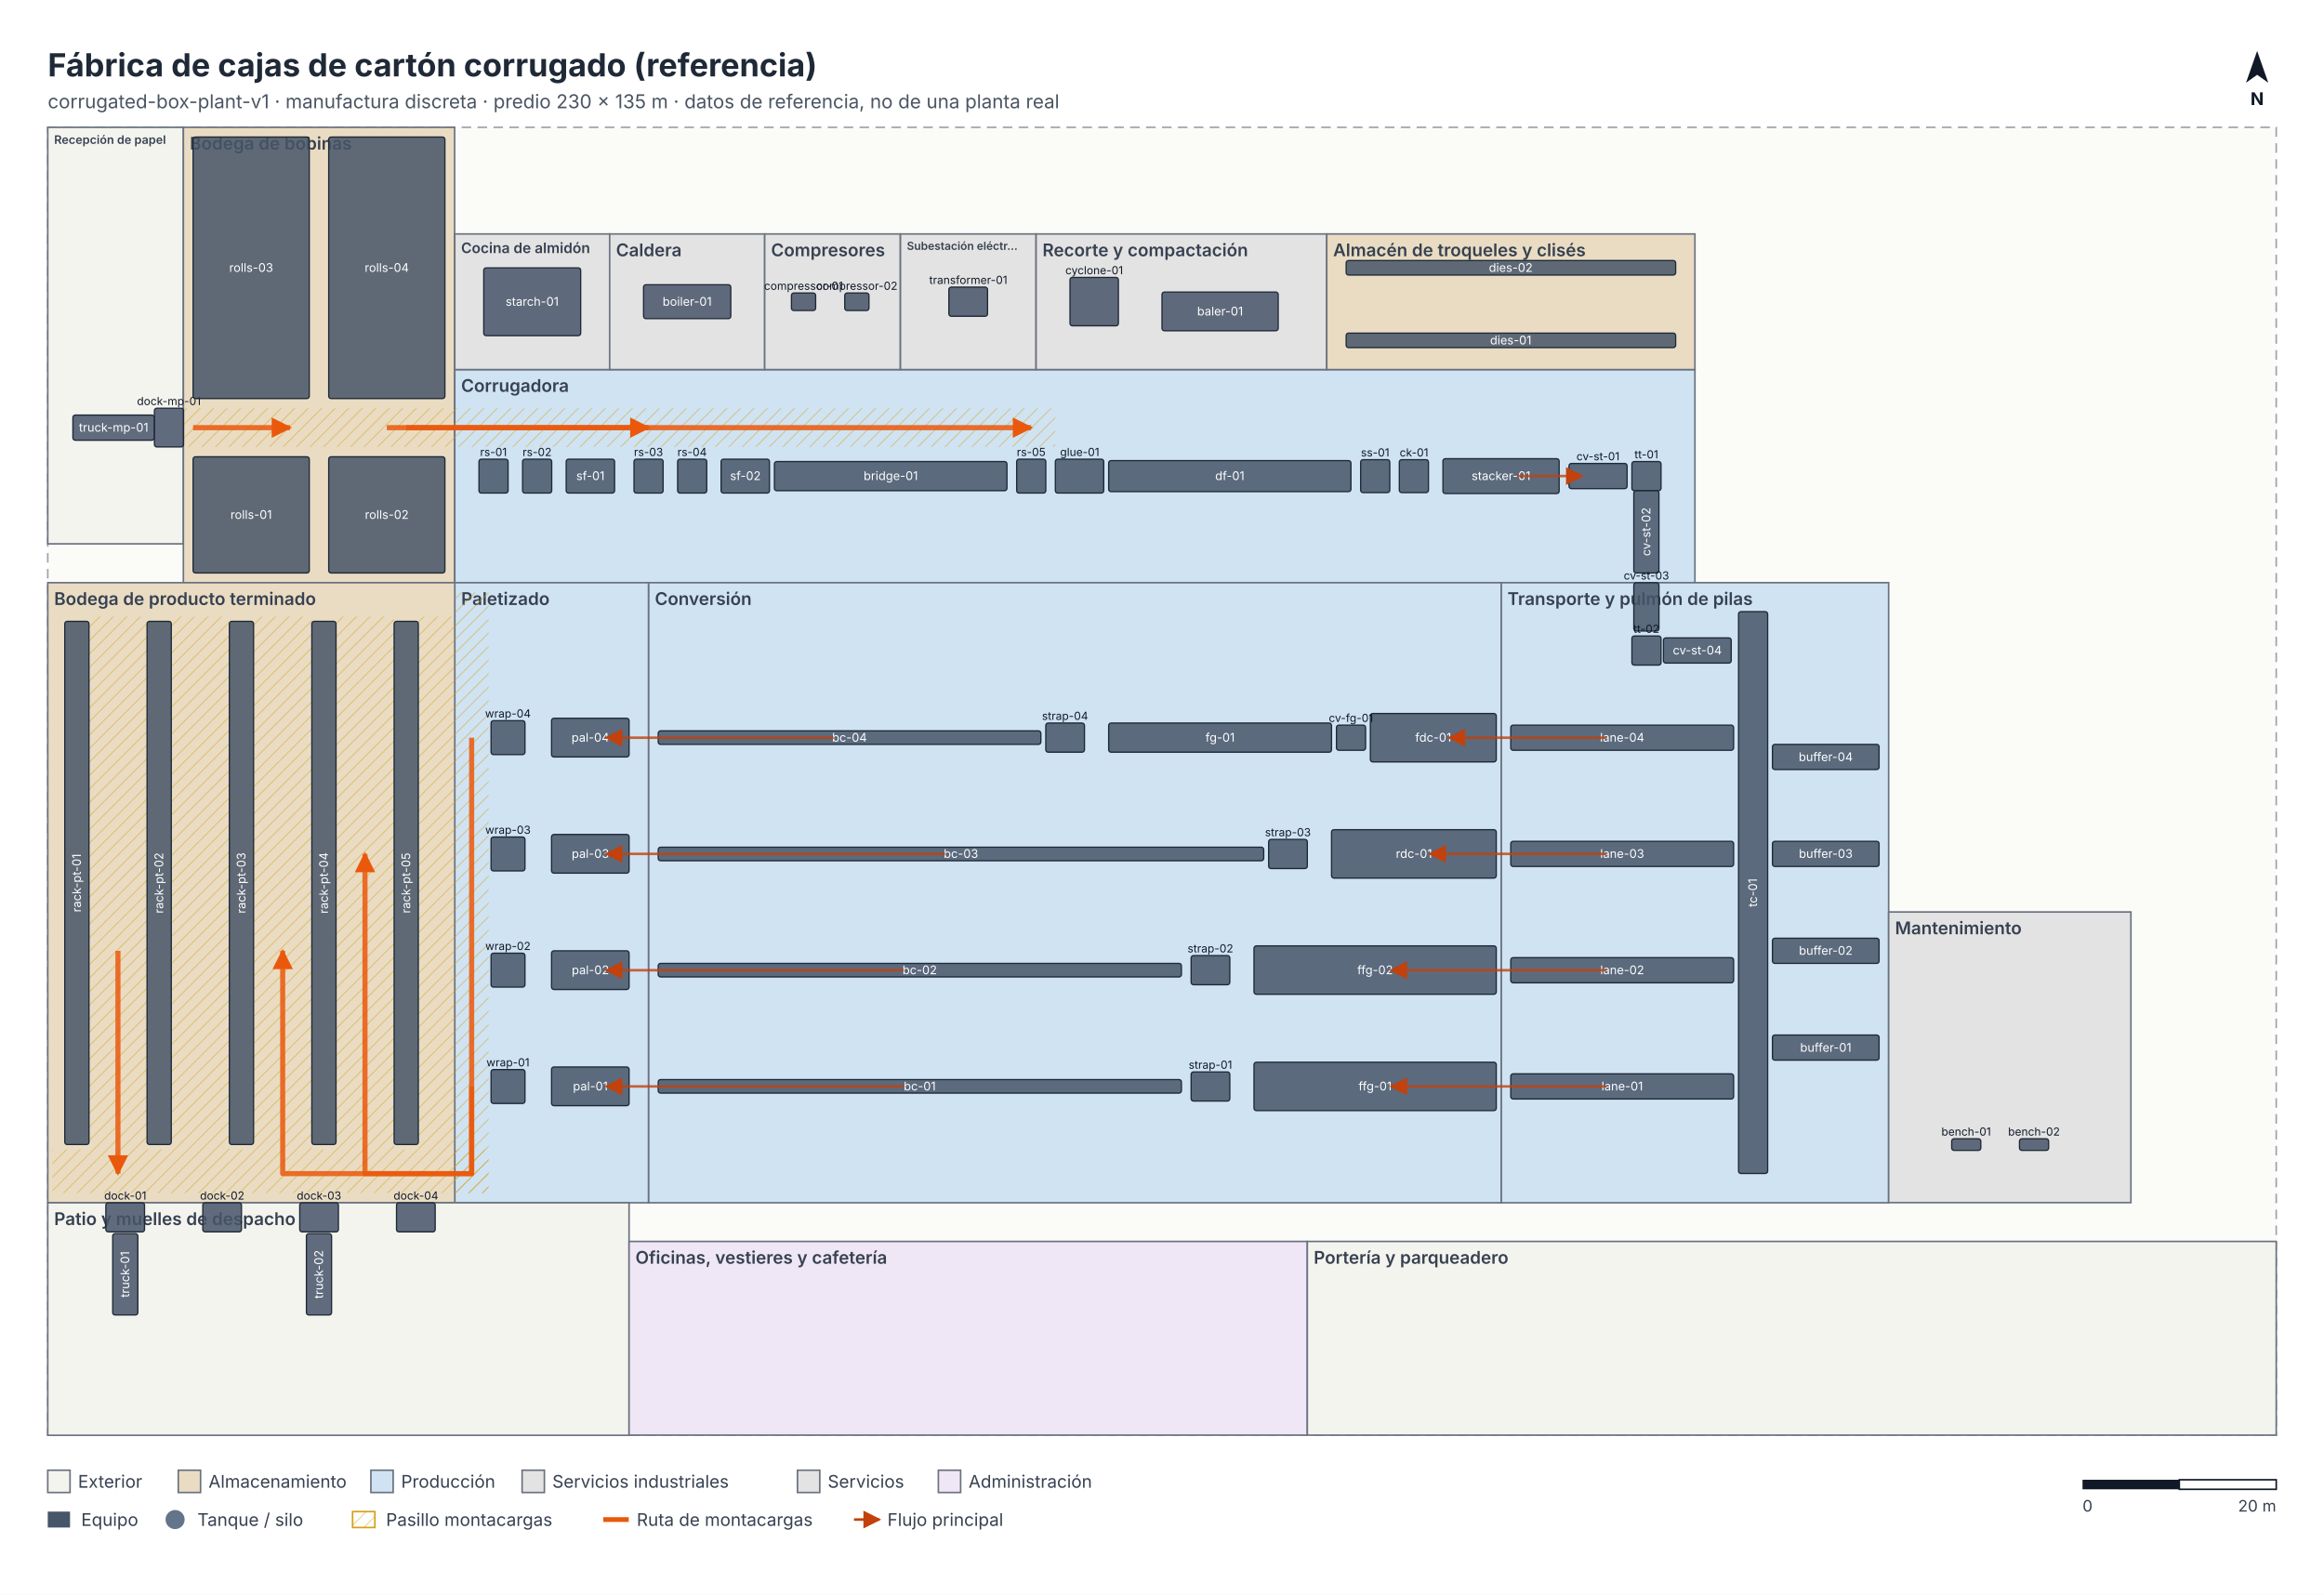
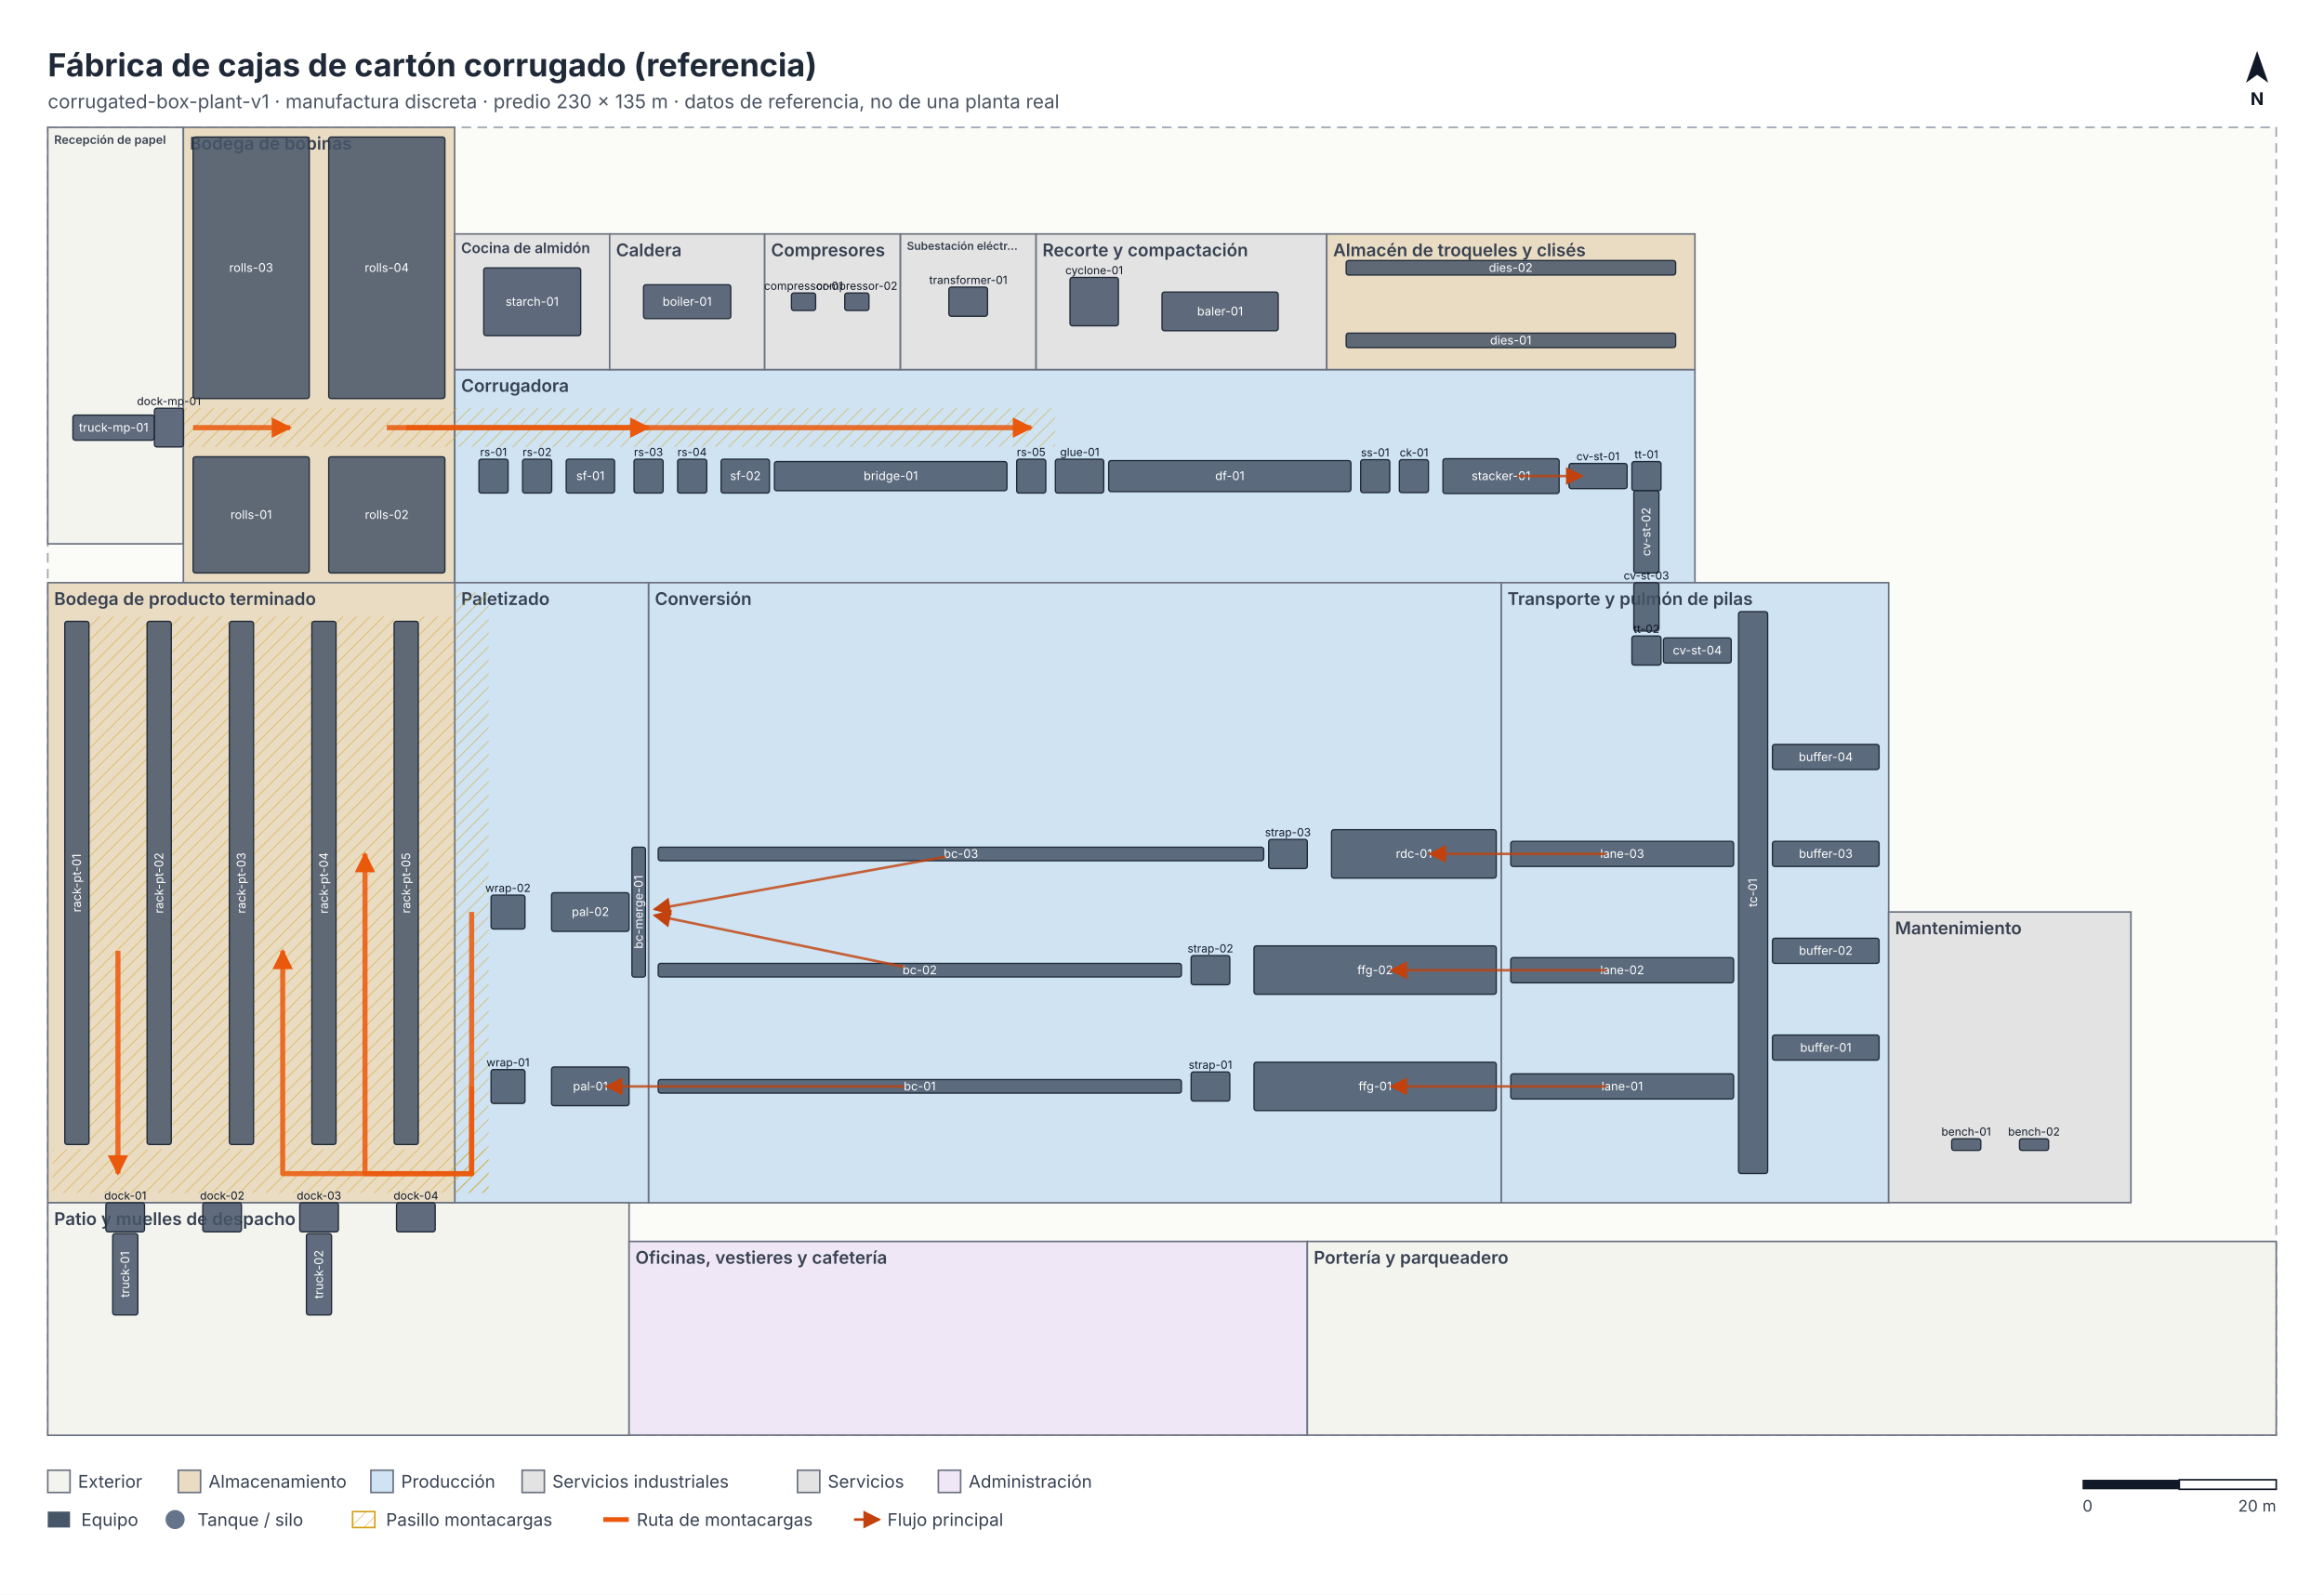
<svg xmlns="http://www.w3.org/2000/svg" width="1460" height="1002" viewBox="0 0 1460 1002" font-family="Inter, Helvetica, Arial, sans-serif">
  <defs>
    <pattern id="hatch" width="6" height="6" patternUnits="userSpaceOnUse" patternTransform="rotate(45)">
      <line x1="0" y1="0" x2="0" y2="6" stroke="#d4a017" stroke-width="1.2" stroke-opacity="0.45" />
    </pattern>
    <marker id="arrow" viewBox="0 0 10 10" refX="9" refY="5" markerWidth="7" markerHeight="7" orient="auto-start-reverse">
      <path d="M0,0 L10,5 L0,10 z" fill="#c2410c" />
    </marker>
    <marker id="arrow-forklift" viewBox="0 0 10 10" refX="9" refY="5" markerWidth="4" markerHeight="4" orient="auto">
      <path d="M0,0 L10,5 L0,10 z" fill="#ea580c" />
    </marker>
    <marker id="arrow-pedestrian" viewBox="0 0 10 10" refX="9" refY="5" markerWidth="4" markerHeight="4" orient="auto">
      <path d="M0,0 L10,5 L0,10 z" fill="#15803d" />
    </marker>
    <marker id="arrow-cart" viewBox="0 0 10 10" refX="9" refY="5" markerWidth="4" markerHeight="4" orient="auto">
      <path d="M0,0 L10,5 L0,10 z" fill="#0284c7" />
    </marker>
  </defs>
  <rect width="100%" height="100%" fill="#ffffff" />
  <text x="30" y="48" font-size="20" font-weight="700" fill="#1f2937">Fábrica de cajas de cartón corrugado (referencia)</text>
  <text x="30" y="68" font-size="12" fill="#4b5563">corrugated-box-plant-v1 · manufactura discreta · predio 230 × 135 m · datos de referencia, no de una planta real</text>
  <rect x="30.0" y="80.0" width="1400.0" height="821.739" fill="#fbfbf8" stroke="#9ca3af" stroke-dasharray="6 4" />
  <rect x="30.0" y="80.0" width="85.2" height="261.7" fill="#f4f4ef" stroke="#6b7280" stroke-width="1" />
  <text x="34.0" y="90.4" font-size="7.396" font-weight="600" fill="#374151">Recepción de papel</text>
  <rect x="115.2" y="80.0" width="170.4" height="286.1" fill="#e9dcc3" stroke="#6b7280" stroke-width="1" />
  <text x="119.2" y="94.0" font-size="11.0" font-weight="600" fill="#374151">Bodega de bobinas</text>
  <rect x="285.7" y="232.2" width="779.1" height="133.9" fill="#cfe3f2" stroke="#6b7280" stroke-width="1" />
  <text x="289.7" y="246.2" font-size="11.0" font-weight="600" fill="#374151">Corrugadora</text>
  <rect x="285.7" y="147.0" width="97.4" height="85.2" fill="#e3e3e3" stroke="#6b7280" stroke-width="1" />
  <text x="289.7" y="159.0" font-size="9.066" font-weight="600" fill="#374151">Cocina de almidón</text>
  <rect x="383.0" y="147.0" width="97.4" height="85.2" fill="#e3e3e3" stroke="#6b7280" stroke-width="1" />
  <text x="387.0" y="161.0" font-size="11.0" font-weight="600" fill="#374151">Caldera</text>
  <rect x="480.4" y="147.0" width="85.2" height="85.2" fill="#e3e3e3" stroke="#6b7280" stroke-width="1" />
  <text x="484.4" y="161.0" font-size="11.0" font-weight="600" fill="#374151">Compresores</text>
  <rect x="565.7" y="147.0" width="85.2" height="85.2" fill="#e3e3e3" stroke="#6b7280" stroke-width="1" />
  <text x="569.7" y="157.0" font-size="7.0" font-weight="600" fill="#374151">Subestación eléctr…</text>
  <rect x="650.9" y="147.0" width="182.6" height="85.2" fill="#e3e3e3" stroke="#6b7280" stroke-width="1" />
  <text x="654.9" y="161.0" font-size="11.0" font-weight="600" fill="#374151">Recorte y compactación</text>
  <rect x="833.5" y="147.0" width="231.3" height="85.2" fill="#e9dcc3" stroke="#6b7280" stroke-width="1" />
  <text x="837.5" y="161.0" font-size="11.0" font-weight="600" fill="#374151">Almacén de troqueles y clisés</text>
  <rect x="943.0" y="366.1" width="243.5" height="389.6" fill="#cfe3f2" stroke="#6b7280" stroke-width="1" />
  <text x="947.0" y="380.1" font-size="11.0" font-weight="600" fill="#374151">Transporte y pulmón de pilas</text>
  <rect x="407.4" y="366.1" width="535.7" height="389.6" fill="#cfe3f2" stroke="#6b7280" stroke-width="1" />
  <text x="411.4" y="380.1" font-size="11.0" font-weight="600" fill="#374151">Conversión</text>
  <rect x="285.7" y="366.1" width="121.7" height="389.6" fill="#cfe3f2" stroke="#6b7280" stroke-width="1" />
  <text x="289.7" y="380.1" font-size="11.0" font-weight="600" fill="#374151">Paletizado</text>
  <rect x="30.0" y="366.1" width="255.7" height="389.6" fill="#e9dcc3" stroke="#6b7280" stroke-width="1" />
  <text x="34.0" y="380.1" font-size="11.0" font-weight="600" fill="#374151">Bodega de producto terminado</text>
  <rect x="30.0" y="755.7" width="365.2" height="146.1" fill="#f4f4ef" stroke="#6b7280" stroke-width="1" />
  <text x="34.0" y="769.7" font-size="11.0" font-weight="600" fill="#374151">Patio y muelles de despacho</text>
  <rect x="395.2" y="780.0" width="426.1" height="121.7" fill="#efe7f5" stroke="#6b7280" stroke-width="1" />
  <text x="399.2" y="794.0" font-size="11.0" font-weight="600" fill="#374151">Oficinas, vestieres y cafetería</text>
  <rect x="821.3" y="780.0" width="608.7" height="121.7" fill="#f4f4ef" stroke="#6b7280" stroke-width="1" />
  <text x="825.3" y="794.0" font-size="11.0" font-weight="600" fill="#374151">Portería y parqueadero</text>
  <rect x="1186.5" y="573.0" width="152.2" height="182.6" fill="#e3e3e3" stroke="#6b7280" stroke-width="1" />
  <text x="1190.5" y="587.0" font-size="11.0" font-weight="600" fill="#374151">Mantenimiento</text>
  <rect x="115.2" y="256.5" width="547.8" height="24.3" fill="url(#hatch)" stroke="none" />
  <rect x="285.7" y="372.2" width="21.3" height="377.4" fill="url(#hatch)" stroke="none" />
  <rect x="33.0" y="722.2" width="273.9" height="27.4" fill="url(#hatch)" stroke="none" />
  <rect x="55.9" y="387.4" width="36.5" height="334.8" fill="url(#hatch)" stroke="none" />
  <rect x="107.6" y="387.4" width="36.5" height="334.8" fill="url(#hatch)" stroke="none" />
  <rect x="159.3" y="387.4" width="36.5" height="334.8" fill="url(#hatch)" stroke="none" />
  <rect x="211.1" y="387.4" width="36.5" height="334.8" fill="url(#hatch)" stroke="none" />
  <rect x="262.8" y="387.4" width="22.8" height="334.8" fill="url(#hatch)" stroke="none" />
  <rect x="97.0" y="256.5" width="18.3" height="24.3" rx="1.5" fill="#475569" fill-opacity="0.85" stroke="#1f2937" stroke-width="0.8" />
  <text x="106.1" y="254.5" font-size="7.0" text-anchor="middle" fill="#111827">dock-mp-01</text>
  <rect x="45.8" y="260.8" width="51.1" height="15.8" rx="1.5" fill="#475569" fill-opacity="0.85" stroke="#1f2937" stroke-width="0.8" />
  <text x="71.4" y="271.2" font-size="7.5" text-anchor="middle" fill="#ffffff">truck-mp-01</text>
  <rect x="121.3" y="287.0" width="73.0" height="73.0" rx="1.5" fill="#475569" fill-opacity="0.85" stroke="#1f2937" stroke-width="0.8" />
  <text x="157.8" y="326.0" font-size="7.5" text-anchor="middle" fill="#ffffff">rolls-01</text>
  <rect x="206.5" y="287.0" width="73.0" height="73.0" rx="1.5" fill="#475569" fill-opacity="0.85" stroke="#1f2937" stroke-width="0.8" />
  <text x="243.0" y="326.0" font-size="7.5" text-anchor="middle" fill="#ffffff">rolls-02</text>
  <rect x="121.3" y="86.1" width="73.0" height="164.3" rx="1.5" fill="#475569" fill-opacity="0.85" stroke="#1f2937" stroke-width="0.8" />
  <text x="157.8" y="170.8" font-size="7.5" text-anchor="middle" fill="#ffffff">rolls-03</text>
  <rect x="206.5" y="86.1" width="73.0" height="164.3" rx="1.5" fill="#475569" fill-opacity="0.85" stroke="#1f2937" stroke-width="0.8" />
  <text x="243.0" y="170.8" font-size="7.5" text-anchor="middle" fill="#ffffff">rolls-04</text>
  <rect x="300.9" y="288.5" width="18.3" height="21.3" rx="1.5" fill="#475569" fill-opacity="0.85" stroke="#1f2937" stroke-width="0.8" />
  <text x="310.0" y="286.5" font-size="7.0" text-anchor="middle" fill="#111827">rs-01</text>
  <rect x="328.3" y="288.5" width="18.3" height="21.3" rx="1.5" fill="#475569" fill-opacity="0.85" stroke="#1f2937" stroke-width="0.8" />
  <text x="337.4" y="286.5" font-size="7.0" text-anchor="middle" fill="#111827">rs-02</text>
  <rect x="355.7" y="288.5" width="30.4" height="21.3" rx="1.5" fill="#475569" fill-opacity="0.85" stroke="#1f2937" stroke-width="0.8" />
  <text x="370.9" y="301.6" font-size="7.5" text-anchor="middle" fill="#ffffff">sf-01</text>
  <rect x="398.3" y="288.5" width="18.3" height="21.3" rx="1.5" fill="#475569" fill-opacity="0.85" stroke="#1f2937" stroke-width="0.8" />
  <text x="407.4" y="286.5" font-size="7.0" text-anchor="middle" fill="#111827">rs-03</text>
  <rect x="425.7" y="288.5" width="18.3" height="21.3" rx="1.5" fill="#475569" fill-opacity="0.85" stroke="#1f2937" stroke-width="0.8" />
  <text x="434.8" y="286.5" font-size="7.0" text-anchor="middle" fill="#111827">rs-04</text>
  <rect x="453.0" y="288.5" width="30.4" height="21.3" rx="1.5" fill="#475569" fill-opacity="0.85" stroke="#1f2937" stroke-width="0.8" />
  <text x="468.3" y="301.6" font-size="7.5" text-anchor="middle" fill="#ffffff">sf-02</text>
  <rect x="486.5" y="290.0" width="146.1" height="18.3" rx="1.5" fill="#475569" fill-opacity="0.85" stroke="#1f2937" stroke-width="0.8" />
  <text x="559.6" y="301.6" font-size="7.5" text-anchor="middle" fill="#ffffff">bridge-01</text>
  <rect x="638.7" y="288.5" width="18.3" height="21.3" rx="1.5" fill="#475569" fill-opacity="0.85" stroke="#1f2937" stroke-width="0.8" />
  <text x="647.8" y="286.5" font-size="7.0" text-anchor="middle" fill="#111827">rs-05</text>
  <rect x="663.0" y="288.5" width="30.4" height="21.3" rx="1.5" fill="#475569" fill-opacity="0.85" stroke="#1f2937" stroke-width="0.8" />
  <text x="678.3" y="286.5" font-size="7.0" text-anchor="middle" fill="#111827">glue-01</text>
  <rect x="696.5" y="289.4" width="152.2" height="19.5" rx="1.5" fill="#475569" fill-opacity="0.85" stroke="#1f2937" stroke-width="0.8" />
  <text x="772.6" y="301.6" font-size="7.5" text-anchor="middle" fill="#ffffff">df-01</text>
  <rect x="854.8" y="288.8" width="18.3" height="20.7" rx="1.5" fill="#475569" fill-opacity="0.85" stroke="#1f2937" stroke-width="0.8" />
  <text x="863.9" y="286.8" font-size="7.0" text-anchor="middle" fill="#111827">ss-01</text>
  <rect x="879.1" y="288.8" width="18.3" height="20.7" rx="1.5" fill="#475569" fill-opacity="0.85" stroke="#1f2937" stroke-width="0.8" />
  <text x="888.3" y="286.8" font-size="7.0" text-anchor="middle" fill="#111827">ck-01</text>
  <rect x="906.5" y="288.2" width="73.0" height="21.9" rx="1.5" fill="#475569" fill-opacity="0.85" stroke="#1f2937" stroke-width="0.8" />
  <text x="943.0" y="301.6" font-size="7.5" text-anchor="middle" fill="#ffffff">stacker-01</text>
  <rect x="985.7" y="291.2" width="36.5" height="15.8" rx="1.5" fill="#475569" fill-opacity="0.85" stroke="#1f2937" stroke-width="0.8" />
  <text x="1003.9" y="289.2" font-size="7.0" text-anchor="middle" fill="#111827">cv-st-01</text>
  <rect x="1025.2" y="290.0" width="18.3" height="18.3" rx="1.5" fill="#475569" fill-opacity="0.85" stroke="#1f2937" stroke-width="0.8" />
  <text x="1034.3" y="288.0" font-size="7.0" text-anchor="middle" fill="#111827">tt-01</text>
  <rect x="1026.4" y="308.3" width="15.8" height="51.7" rx="1.5" fill="#475569" fill-opacity="0.85" stroke="#1f2937" stroke-width="0.8" />
  <text x="1034.3" y="336.6" font-size="7.5" text-anchor="middle" fill="#ffffff" transform="rotate(-90 1034.3 334.1)">cv-st-02</text>
  <rect x="1026.4" y="366.1" width="15.8" height="30.4" rx="1.5" fill="#475569" fill-opacity="0.85" stroke="#1f2937" stroke-width="0.8" />
  <text x="1034.3" y="364.1" font-size="7.0" text-anchor="middle" fill="#111827">cv-st-03</text>
  <rect x="1025.2" y="399.6" width="18.3" height="18.3" rx="1.5" fill="#475569" fill-opacity="0.85" stroke="#1f2937" stroke-width="0.8" />
  <text x="1034.3" y="397.6" font-size="7.0" text-anchor="middle" fill="#111827">tt-02</text>
  <rect x="1045.0" y="400.8" width="42.6" height="15.8" rx="1.5" fill="#475569" fill-opacity="0.85" stroke="#1f2937" stroke-width="0.8" />
  <text x="1066.3" y="411.2" font-size="7.5" text-anchor="middle" fill="#ffffff">cv-st-04</text>
  <rect x="1092.2" y="384.3" width="18.3" height="353.0" rx="1.5" fill="#475569" fill-opacity="0.85" stroke="#1f2937" stroke-width="0.8" />
  <text x="1101.3" y="563.4" font-size="7.5" text-anchor="middle" fill="#ffffff" transform="rotate(-90 1101.3 560.9)">tc-01</text>
  <rect x="949.1" y="674.7" width="140.0" height="15.8" rx="1.5" fill="#475569" fill-opacity="0.85" stroke="#1f2937" stroke-width="0.8" />
  <text x="1019.1" y="685.1" font-size="7.5" text-anchor="middle" fill="#ffffff">lane-01</text>
  <rect x="949.1" y="601.7" width="140.0" height="15.8" rx="1.5" fill="#475569" fill-opacity="0.85" stroke="#1f2937" stroke-width="0.8" />
  <text x="1019.1" y="612.1" font-size="7.5" text-anchor="middle" fill="#ffffff">lane-02</text>
  <rect x="949.1" y="528.6" width="140.0" height="15.8" rx="1.5" fill="#475569" fill-opacity="0.85" stroke="#1f2937" stroke-width="0.8" />
  <text x="1019.1" y="539.0" font-size="7.5" text-anchor="middle" fill="#ffffff">lane-03</text>
-   <rect x="949.1" y="455.6" width="140.0" height="15.8" rx="1.5" fill="#475569" fill-opacity="0.85" stroke="#1f2937" stroke-width="0.8" />
-   <text x="1019.1" y="466.0" font-size="7.5" text-anchor="middle" fill="#ffffff">lane-04</text>
  <rect x="1113.5" y="650.3" width="67.0" height="15.8" rx="1.5" fill="#475569" fill-opacity="0.85" stroke="#1f2937" stroke-width="0.8" />
  <text x="1147.0" y="660.8" font-size="7.5" text-anchor="middle" fill="#ffffff">buffer-01</text>
  <rect x="1113.5" y="589.5" width="67.0" height="15.8" rx="1.5" fill="#475569" fill-opacity="0.85" stroke="#1f2937" stroke-width="0.8" />
  <text x="1147.0" y="599.9" font-size="7.5" text-anchor="middle" fill="#ffffff">buffer-02</text>
  <rect x="1113.5" y="528.6" width="67.0" height="15.8" rx="1.5" fill="#475569" fill-opacity="0.85" stroke="#1f2937" stroke-width="0.8" />
  <text x="1147.0" y="539.0" font-size="7.5" text-anchor="middle" fill="#ffffff">buffer-03</text>
  <rect x="1113.5" y="467.7" width="67.0" height="15.8" rx="1.5" fill="#475569" fill-opacity="0.85" stroke="#1f2937" stroke-width="0.8" />
  <text x="1147.0" y="478.2" font-size="7.5" text-anchor="middle" fill="#ffffff">buffer-04</text>
  <rect x="787.8" y="667.4" width="152.2" height="30.4" rx="1.5" fill="#475569" fill-opacity="0.85" stroke="#1f2937" stroke-width="0.8" />
  <text x="863.9" y="685.1" font-size="7.5" text-anchor="middle" fill="#ffffff">ffg-01</text>
  <rect x="748.3" y="673.5" width="24.3" height="18.3" rx="1.5" fill="#475569" fill-opacity="0.85" stroke="#1f2937" stroke-width="0.8" />
  <text x="760.4" y="671.5" font-size="7.0" text-anchor="middle" fill="#111827">strap-01</text>
  <rect x="413.5" y="678.3" width="328.7" height="8.5" rx="1.5" fill="#475569" fill-opacity="0.85" stroke="#1f2937" stroke-width="0.8" />
  <text x="577.8" y="685.1" font-size="7.5" text-anchor="middle" fill="#ffffff">bc-01</text>
  <rect x="787.8" y="594.3" width="152.2" height="30.4" rx="1.5" fill="#475569" fill-opacity="0.85" stroke="#1f2937" stroke-width="0.8" />
  <text x="863.9" y="612.1" font-size="7.5" text-anchor="middle" fill="#ffffff">ffg-02</text>
  <rect x="748.3" y="600.4" width="24.3" height="18.3" rx="1.5" fill="#475569" fill-opacity="0.85" stroke="#1f2937" stroke-width="0.8" />
  <text x="760.4" y="598.4" font-size="7.0" text-anchor="middle" fill="#111827">strap-02</text>
  <rect x="413.5" y="605.3" width="328.7" height="8.5" rx="1.5" fill="#475569" fill-opacity="0.85" stroke="#1f2937" stroke-width="0.8" />
  <text x="577.8" y="612.1" font-size="7.5" text-anchor="middle" fill="#ffffff">bc-02</text>
  <rect x="836.5" y="521.3" width="103.5" height="30.4" rx="1.5" fill="#475569" fill-opacity="0.85" stroke="#1f2937" stroke-width="0.8" />
  <text x="888.3" y="539.0" font-size="7.5" text-anchor="middle" fill="#ffffff">rdc-01</text>
  <rect x="797.0" y="527.4" width="24.3" height="18.3" rx="1.5" fill="#475569" fill-opacity="0.85" stroke="#1f2937" stroke-width="0.8" />
  <text x="809.1" y="525.4" font-size="7.0" text-anchor="middle" fill="#111827">strap-03</text>
  <rect x="413.5" y="532.3" width="380.4" height="8.5" rx="1.5" fill="#475569" fill-opacity="0.85" stroke="#1f2937" stroke-width="0.8" />
  <text x="603.7" y="539.0" font-size="7.5" text-anchor="middle" fill="#ffffff">bc-03</text>
-   <rect x="860.9" y="448.3" width="79.1" height="30.4" rx="1.5" fill="#475569" fill-opacity="0.85" stroke="#1f2937" stroke-width="0.8" />
-   <text x="900.4" y="466.0" font-size="7.5" text-anchor="middle" fill="#ffffff">fdc-01</text>
-   <rect x="839.6" y="455.6" width="18.3" height="15.8" rx="1.5" fill="#475569" fill-opacity="0.85" stroke="#1f2937" stroke-width="0.8" />
-   <text x="848.7" y="453.6" font-size="7.0" text-anchor="middle" fill="#111827">cv-fg-01</text>
-   <rect x="696.5" y="454.3" width="140.0" height="18.3" rx="1.5" fill="#475569" fill-opacity="0.85" stroke="#1f2937" stroke-width="0.8" />
-   <text x="766.5" y="466.0" font-size="7.5" text-anchor="middle" fill="#ffffff">fg-01</text>
-   <rect x="657.0" y="454.3" width="24.3" height="18.3" rx="1.5" fill="#475569" fill-opacity="0.85" stroke="#1f2937" stroke-width="0.8" />
-   <text x="669.1" y="452.3" font-size="7.0" text-anchor="middle" fill="#111827">strap-04</text>
-   <rect x="413.5" y="459.2" width="240.4" height="8.5" rx="1.5" fill="#475569" fill-opacity="0.85" stroke="#1f2937" stroke-width="0.8" />
-   <text x="533.7" y="466.0" font-size="7.5" text-anchor="middle" fill="#ffffff">bc-04</text>
  <rect x="346.5" y="670.4" width="48.7" height="24.3" rx="1.5" fill="#475569" fill-opacity="0.85" stroke="#1f2937" stroke-width="0.8" />
  <text x="370.9" y="685.1" font-size="7.5" text-anchor="middle" fill="#ffffff">pal-01</text>
  <rect x="308.5" y="672.0" width="21.3" height="21.3" rx="1.5" fill="#475569" fill-opacity="0.85" stroke="#1f2937" stroke-width="0.8" />
  <text x="319.1" y="670.0" font-size="7.0" text-anchor="middle" fill="#111827">wrap-01</text>
-   <rect x="346.5" y="597.4" width="48.7" height="24.3" rx="1.5" fill="#475569" fill-opacity="0.85" stroke="#1f2937" stroke-width="0.8" />
-   <text x="370.9" y="612.1" font-size="7.5" text-anchor="middle" fill="#ffffff">pal-02</text>
-   <rect x="308.5" y="598.9" width="21.3" height="21.3" rx="1.5" fill="#475569" fill-opacity="0.85" stroke="#1f2937" stroke-width="0.8" />
-   <text x="319.1" y="596.9" font-size="7.0" text-anchor="middle" fill="#111827">wrap-02</text>
-   <rect x="346.5" y="524.3" width="48.7" height="24.3" rx="1.5" fill="#475569" fill-opacity="0.85" stroke="#1f2937" stroke-width="0.8" />
-   <text x="370.9" y="539.0" font-size="7.5" text-anchor="middle" fill="#ffffff">pal-03</text>
-   <rect x="308.5" y="525.9" width="21.3" height="21.3" rx="1.5" fill="#475569" fill-opacity="0.85" stroke="#1f2937" stroke-width="0.8" />
-   <text x="319.1" y="523.9" font-size="7.0" text-anchor="middle" fill="#111827">wrap-03</text>
-   <rect x="346.5" y="451.3" width="48.7" height="24.3" rx="1.5" fill="#475569" fill-opacity="0.85" stroke="#1f2937" stroke-width="0.8" />
-   <text x="370.9" y="466.0" font-size="7.5" text-anchor="middle" fill="#ffffff">pal-04</text>
-   <rect x="308.5" y="452.8" width="21.3" height="21.3" rx="1.5" fill="#475569" fill-opacity="0.85" stroke="#1f2937" stroke-width="0.8" />
-   <text x="319.1" y="450.8" font-size="7.0" text-anchor="middle" fill="#111827">wrap-04</text>
+   <rect x="397.0" y="532.3" width="8.5" height="81.6" rx="1.5" fill="#475569" fill-opacity="0.85" stroke="#1f2937" stroke-width="0.8" />
+   <text x="401.3" y="575.5" font-size="7.5" text-anchor="middle" fill="#ffffff" transform="rotate(-90 401.3 573.0)">bc-merge-01</text>
+   <rect x="346.5" y="560.9" width="48.7" height="24.3" rx="1.5" fill="#475569" fill-opacity="0.85" stroke="#1f2937" stroke-width="0.8" />
+   <text x="370.9" y="575.5" font-size="7.5" text-anchor="middle" fill="#ffffff">pal-02</text>
+   <rect x="308.5" y="562.4" width="21.3" height="21.3" rx="1.5" fill="#475569" fill-opacity="0.85" stroke="#1f2937" stroke-width="0.8" />
+   <text x="319.1" y="560.4" font-size="7.0" text-anchor="middle" fill="#111827">wrap-02</text>
  <rect x="40.7" y="390.4" width="15.2" height="328.7" rx="1.5" fill="#475569" fill-opacity="0.85" stroke="#1f2937" stroke-width="0.8" />
  <text x="48.3" y="557.3" font-size="7.5" text-anchor="middle" fill="#ffffff" transform="rotate(-90 48.3 554.8)">rack-pt-01</text>
  <rect x="92.4" y="390.4" width="15.2" height="328.7" rx="1.5" fill="#475569" fill-opacity="0.85" stroke="#1f2937" stroke-width="0.8" />
  <text x="100.0" y="557.3" font-size="7.5" text-anchor="middle" fill="#ffffff" transform="rotate(-90 100.0 554.8)">rack-pt-02</text>
  <rect x="144.1" y="390.4" width="15.2" height="328.7" rx="1.5" fill="#475569" fill-opacity="0.85" stroke="#1f2937" stroke-width="0.8" />
  <text x="151.7" y="557.3" font-size="7.5" text-anchor="middle" fill="#ffffff" transform="rotate(-90 151.7 554.8)">rack-pt-03</text>
  <rect x="195.9" y="390.4" width="15.2" height="328.7" rx="1.5" fill="#475569" fill-opacity="0.85" stroke="#1f2937" stroke-width="0.8" />
  <text x="203.5" y="557.3" font-size="7.5" text-anchor="middle" fill="#ffffff" transform="rotate(-90 203.5 554.8)">rack-pt-04</text>
  <rect x="247.6" y="390.4" width="15.2" height="328.7" rx="1.5" fill="#475569" fill-opacity="0.85" stroke="#1f2937" stroke-width="0.8" />
  <text x="255.2" y="557.3" font-size="7.5" text-anchor="middle" fill="#ffffff" transform="rotate(-90 255.2 554.8)">rack-pt-05</text>
  <rect x="66.5" y="755.7" width="24.3" height="18.3" rx="1.5" fill="#475569" fill-opacity="0.85" stroke="#1f2937" stroke-width="0.8" />
  <text x="78.7" y="753.7" font-size="7.0" text-anchor="middle" fill="#111827">dock-01</text>
  <rect x="127.4" y="755.7" width="24.3" height="18.3" rx="1.5" fill="#475569" fill-opacity="0.85" stroke="#1f2937" stroke-width="0.8" />
  <text x="139.6" y="753.7" font-size="7.0" text-anchor="middle" fill="#111827">dock-02</text>
  <rect x="188.3" y="755.7" width="24.3" height="18.3" rx="1.5" fill="#475569" fill-opacity="0.85" stroke="#1f2937" stroke-width="0.8" />
  <text x="200.4" y="753.7" font-size="7.0" text-anchor="middle" fill="#111827">dock-03</text>
  <rect x="249.1" y="755.7" width="24.3" height="18.3" rx="1.5" fill="#475569" fill-opacity="0.85" stroke="#1f2937" stroke-width="0.8" />
  <text x="261.3" y="753.7" font-size="7.0" text-anchor="middle" fill="#111827">dock-04</text>
  <rect x="70.8" y="775.1" width="15.8" height="51.1" rx="1.5" fill="#475569" fill-opacity="0.85" stroke="#1f2937" stroke-width="0.8" />
  <text x="78.7" y="803.2" font-size="7.5" text-anchor="middle" fill="#ffffff" transform="rotate(-90 78.7 800.7)">truck-01</text>
  <rect x="192.5" y="775.1" width="15.8" height="51.1" rx="1.5" fill="#475569" fill-opacity="0.85" stroke="#1f2937" stroke-width="0.8" />
  <text x="200.4" y="803.2" font-size="7.5" text-anchor="middle" fill="#ffffff" transform="rotate(-90 200.4 800.7)">truck-02</text>
  <rect x="303.9" y="168.3" width="60.9" height="42.6" rx="1.5" fill="#475569" fill-opacity="0.85" stroke="#1f2937" stroke-width="0.8" />
  <text x="334.3" y="192.1" font-size="7.5" text-anchor="middle" fill="#ffffff">starch-01</text>
  <rect x="404.3" y="178.9" width="54.8" height="21.3" rx="1.5" fill="#475569" fill-opacity="0.85" stroke="#1f2937" stroke-width="0.8" />
  <text x="431.7" y="192.1" font-size="7.5" text-anchor="middle" fill="#ffffff">boiler-01</text>
  <rect x="497.2" y="184.1" width="15.2" height="11.0" rx="1.5" fill="#475569" fill-opacity="0.85" stroke="#1f2937" stroke-width="0.8" />
  <text x="504.8" y="182.1" font-size="7.0" text-anchor="middle" fill="#111827">compressor-01</text>
  <rect x="530.7" y="184.1" width="15.2" height="11.0" rx="1.5" fill="#475569" fill-opacity="0.85" stroke="#1f2937" stroke-width="0.8" />
  <text x="538.3" y="182.1" font-size="7.0" text-anchor="middle" fill="#111827">compressor-02</text>
  <rect x="596.1" y="180.4" width="24.3" height="18.3" rx="1.5" fill="#475569" fill-opacity="0.85" stroke="#1f2937" stroke-width="0.8" />
  <text x="608.3" y="178.4" font-size="7.0" text-anchor="middle" fill="#111827">transformer-01</text>
  <rect x="672.2" y="174.3" width="30.4" height="30.4" rx="1.5" fill="#475569" fill-opacity="0.85" stroke="#1f2937" stroke-width="0.8" />
  <text x="687.4" y="172.3" font-size="7.0" text-anchor="middle" fill="#111827">cyclone-01</text>
  <rect x="730.0" y="183.5" width="73.0" height="24.3" rx="1.5" fill="#475569" fill-opacity="0.85" stroke="#1f2937" stroke-width="0.8" />
  <text x="766.5" y="198.2" font-size="7.5" text-anchor="middle" fill="#ffffff">baler-01</text>
  <rect x="845.7" y="209.3" width="207.0" height="9.1" rx="1.5" fill="#475569" fill-opacity="0.85" stroke="#1f2937" stroke-width="0.8" />
  <text x="949.1" y="216.4" font-size="7.5" text-anchor="middle" fill="#ffffff">dies-01</text>
  <rect x="845.7" y="163.7" width="207.0" height="9.1" rx="1.5" fill="#475569" fill-opacity="0.85" stroke="#1f2937" stroke-width="0.8" />
  <text x="949.1" y="170.8" font-size="7.5" text-anchor="middle" fill="#ffffff">dies-02</text>
  <rect x="1226.1" y="715.5" width="18.3" height="7.3" rx="1.5" fill="#475569" fill-opacity="0.85" stroke="#1f2937" stroke-width="0.8" />
  <text x="1235.2" y="713.5" font-size="7.0" text-anchor="middle" fill="#111827">bench-01</text>
  <rect x="1268.7" y="715.5" width="18.3" height="7.3" rx="1.5" fill="#475569" fill-opacity="0.85" stroke="#1f2937" stroke-width="0.8" />
  <text x="1277.8" y="713.5" font-size="7.0" text-anchor="middle" fill="#111827">bench-02</text>
  <polyline points="121.3,268.7 182.2,268.7" fill="none" stroke="#ea580c" stroke-width="3.2" stroke-opacity="0.85" stroke-linejoin="round" marker-end="url(#arrow-forklift)" />
  <polyline points="243.0,268.7 407.4,268.7" fill="none" stroke="#ea580c" stroke-width="3.2" stroke-opacity="0.85" stroke-linejoin="round" marker-end="url(#arrow-forklift)" />
  <polyline points="255.2,268.7 647.8,268.7" fill="none" stroke="#ea580c" stroke-width="3.2" stroke-opacity="0.85" stroke-linejoin="round" marker-end="url(#arrow-forklift)" />
  <polyline points="296.3,682.6 296.3,737.4 177.6,737.4 177.6,597.4" fill="none" stroke="#ea580c" stroke-width="3.2" stroke-opacity="0.85" stroke-linejoin="round" marker-end="url(#arrow-forklift)" />
-   <polyline points="296.3,463.5 296.3,737.4 229.3,737.4 229.3,536.5" fill="none" stroke="#ea580c" stroke-width="3.2" stroke-opacity="0.85" stroke-linejoin="round" marker-end="url(#arrow-forklift)" />
+   <polyline points="296.3,573.0 296.3,737.4 229.3,737.4 229.3,536.5" fill="none" stroke="#ea580c" stroke-width="3.2" stroke-opacity="0.85" stroke-linejoin="round" marker-end="url(#arrow-forklift)" />
  <polyline points="74.1,597.4 74.1,737.4" fill="none" stroke="#ea580c" stroke-width="3.2" stroke-opacity="0.85" stroke-linejoin="round" marker-end="url(#arrow-forklift)" />
  <line x1="953.0" y1="299.1" x2="993.9" y2="299.1" stroke="#c2410c" stroke-width="1.6" stroke-opacity="0.8" marker-end="url(#arrow)" />
  <line x1="1009.1" y1="682.6" x2="873.9" y2="682.6" stroke="#c2410c" stroke-width="1.6" stroke-opacity="0.8" marker-end="url(#arrow)" />
  <line x1="1009.1" y1="609.6" x2="873.9" y2="609.6" stroke="#c2410c" stroke-width="1.6" stroke-opacity="0.8" marker-end="url(#arrow)" />
  <line x1="1009.1" y1="536.5" x2="898.3" y2="536.5" stroke="#c2410c" stroke-width="1.6" stroke-opacity="0.8" marker-end="url(#arrow)" />
-   <line x1="1009.1" y1="463.5" x2="910.4" y2="463.5" stroke="#c2410c" stroke-width="1.6" stroke-opacity="0.8" marker-end="url(#arrow)" />
  <line x1="567.8" y1="682.6" x2="380.9" y2="682.6" stroke="#c2410c" stroke-width="1.6" stroke-opacity="0.8" marker-end="url(#arrow)" />
-   <line x1="567.8" y1="609.6" x2="380.9" y2="609.6" stroke="#c2410c" stroke-width="1.6" stroke-opacity="0.8" marker-end="url(#arrow)" />
-   <line x1="593.7" y1="536.5" x2="380.9" y2="536.5" stroke="#c2410c" stroke-width="1.6" stroke-opacity="0.8" marker-end="url(#arrow)" />
-   <line x1="523.7" y1="463.5" x2="380.9" y2="463.5" stroke="#c2410c" stroke-width="1.6" stroke-opacity="0.8" marker-end="url(#arrow)" />
+   <line x1="568.0" y1="607.5" x2="411.1" y2="575.1" stroke="#c2410c" stroke-width="1.6" stroke-opacity="0.8" marker-end="url(#arrow)" />
+   <line x1="593.9" y1="538.3" x2="411.1" y2="571.3" stroke="#c2410c" stroke-width="1.6" stroke-opacity="0.8" marker-end="url(#arrow)" />
  <rect x="30" y="923.739" width="14" height="14" fill="#f4f4ef" stroke="#6b7280" />
  <text x="49" y="934.739" font-size="11" fill="#374151">Exterior</text>
  <rect x="112.0" y="923.739" width="14" height="14" fill="#e9dcc3" stroke="#6b7280" />
  <text x="131.0" y="934.739" font-size="11" fill="#374151">Almacenamiento</text>
  <rect x="233.0" y="923.739" width="14" height="14" fill="#cfe3f2" stroke="#6b7280" />
  <text x="252.0" y="934.739" font-size="11" fill="#374151">Producción</text>
  <rect x="328.0" y="923.739" width="14" height="14" fill="#e3e3e3" stroke="#6b7280" />
  <text x="347.0" y="934.739" font-size="11" fill="#374151">Servicios industriales</text>
  <rect x="501.0" y="923.739" width="14" height="14" fill="#e3e3e3" stroke="#6b7280" />
  <text x="520.0" y="934.739" font-size="11" fill="#374151">Servicios</text>
  <rect x="589.5" y="923.739" width="14" height="14" fill="#efe7f5" stroke="#6b7280" />
  <text x="608.5" y="934.739" font-size="11" fill="#374151">Administración</text>
  <rect x="30" y="949.739" width="14" height="10" fill="#475569" />
  <text x="51" y="958.739" font-size="11" fill="#374151">Equipo</text>
  <circle cx="110.0" cy="954.739" r="6" fill="#64748b" />
  <text x="124.0" y="958.739" font-size="11" fill="#374151">Tanque / silo</text>
  <rect x="221.5" y="949.739" width="14" height="10" fill="url(#hatch)" stroke="#d4a017" />
  <text x="242.5" y="958.739" font-size="11" fill="#374151">Pasillo montacargas</text>
  <line x1="379.0" y1="954.739" x2="395.0" y2="954.739" stroke="#ea580c" stroke-width="3" />
  <text x="400.0" y="958.739" font-size="11" fill="#374151">Ruta de montacargas</text>
  <line x1="536.5" y1="954.739" x2="552.5" y2="954.739" stroke="#c2410c" stroke-width="1.6" marker-end="url(#arrow)" />
  <text x="557.5" y="958.739" font-size="11" fill="#374151">Flujo principal</text>
  <rect x="1308.3" y="929.739" width="60.9" height="6" fill="#111827" />
  <rect x="1369.1" y="929.739" width="60.9" height="6" fill="#ffffff" stroke="#111827" />
  <text x="1308.3" y="949.739" font-size="10" fill="#374151">0</text>
  <text x="1430.0" y="949.739" font-size="10" text-anchor="end" fill="#374151">20 m</text>
  <path d="M1418.0,32 L1425.0,52 L1418.0,47 L1411.0,52 z" fill="#111827" />
  <text x="1418.0" y="66" font-size="11" font-weight="700" text-anchor="middle" fill="#111827">N</text>
</svg>
